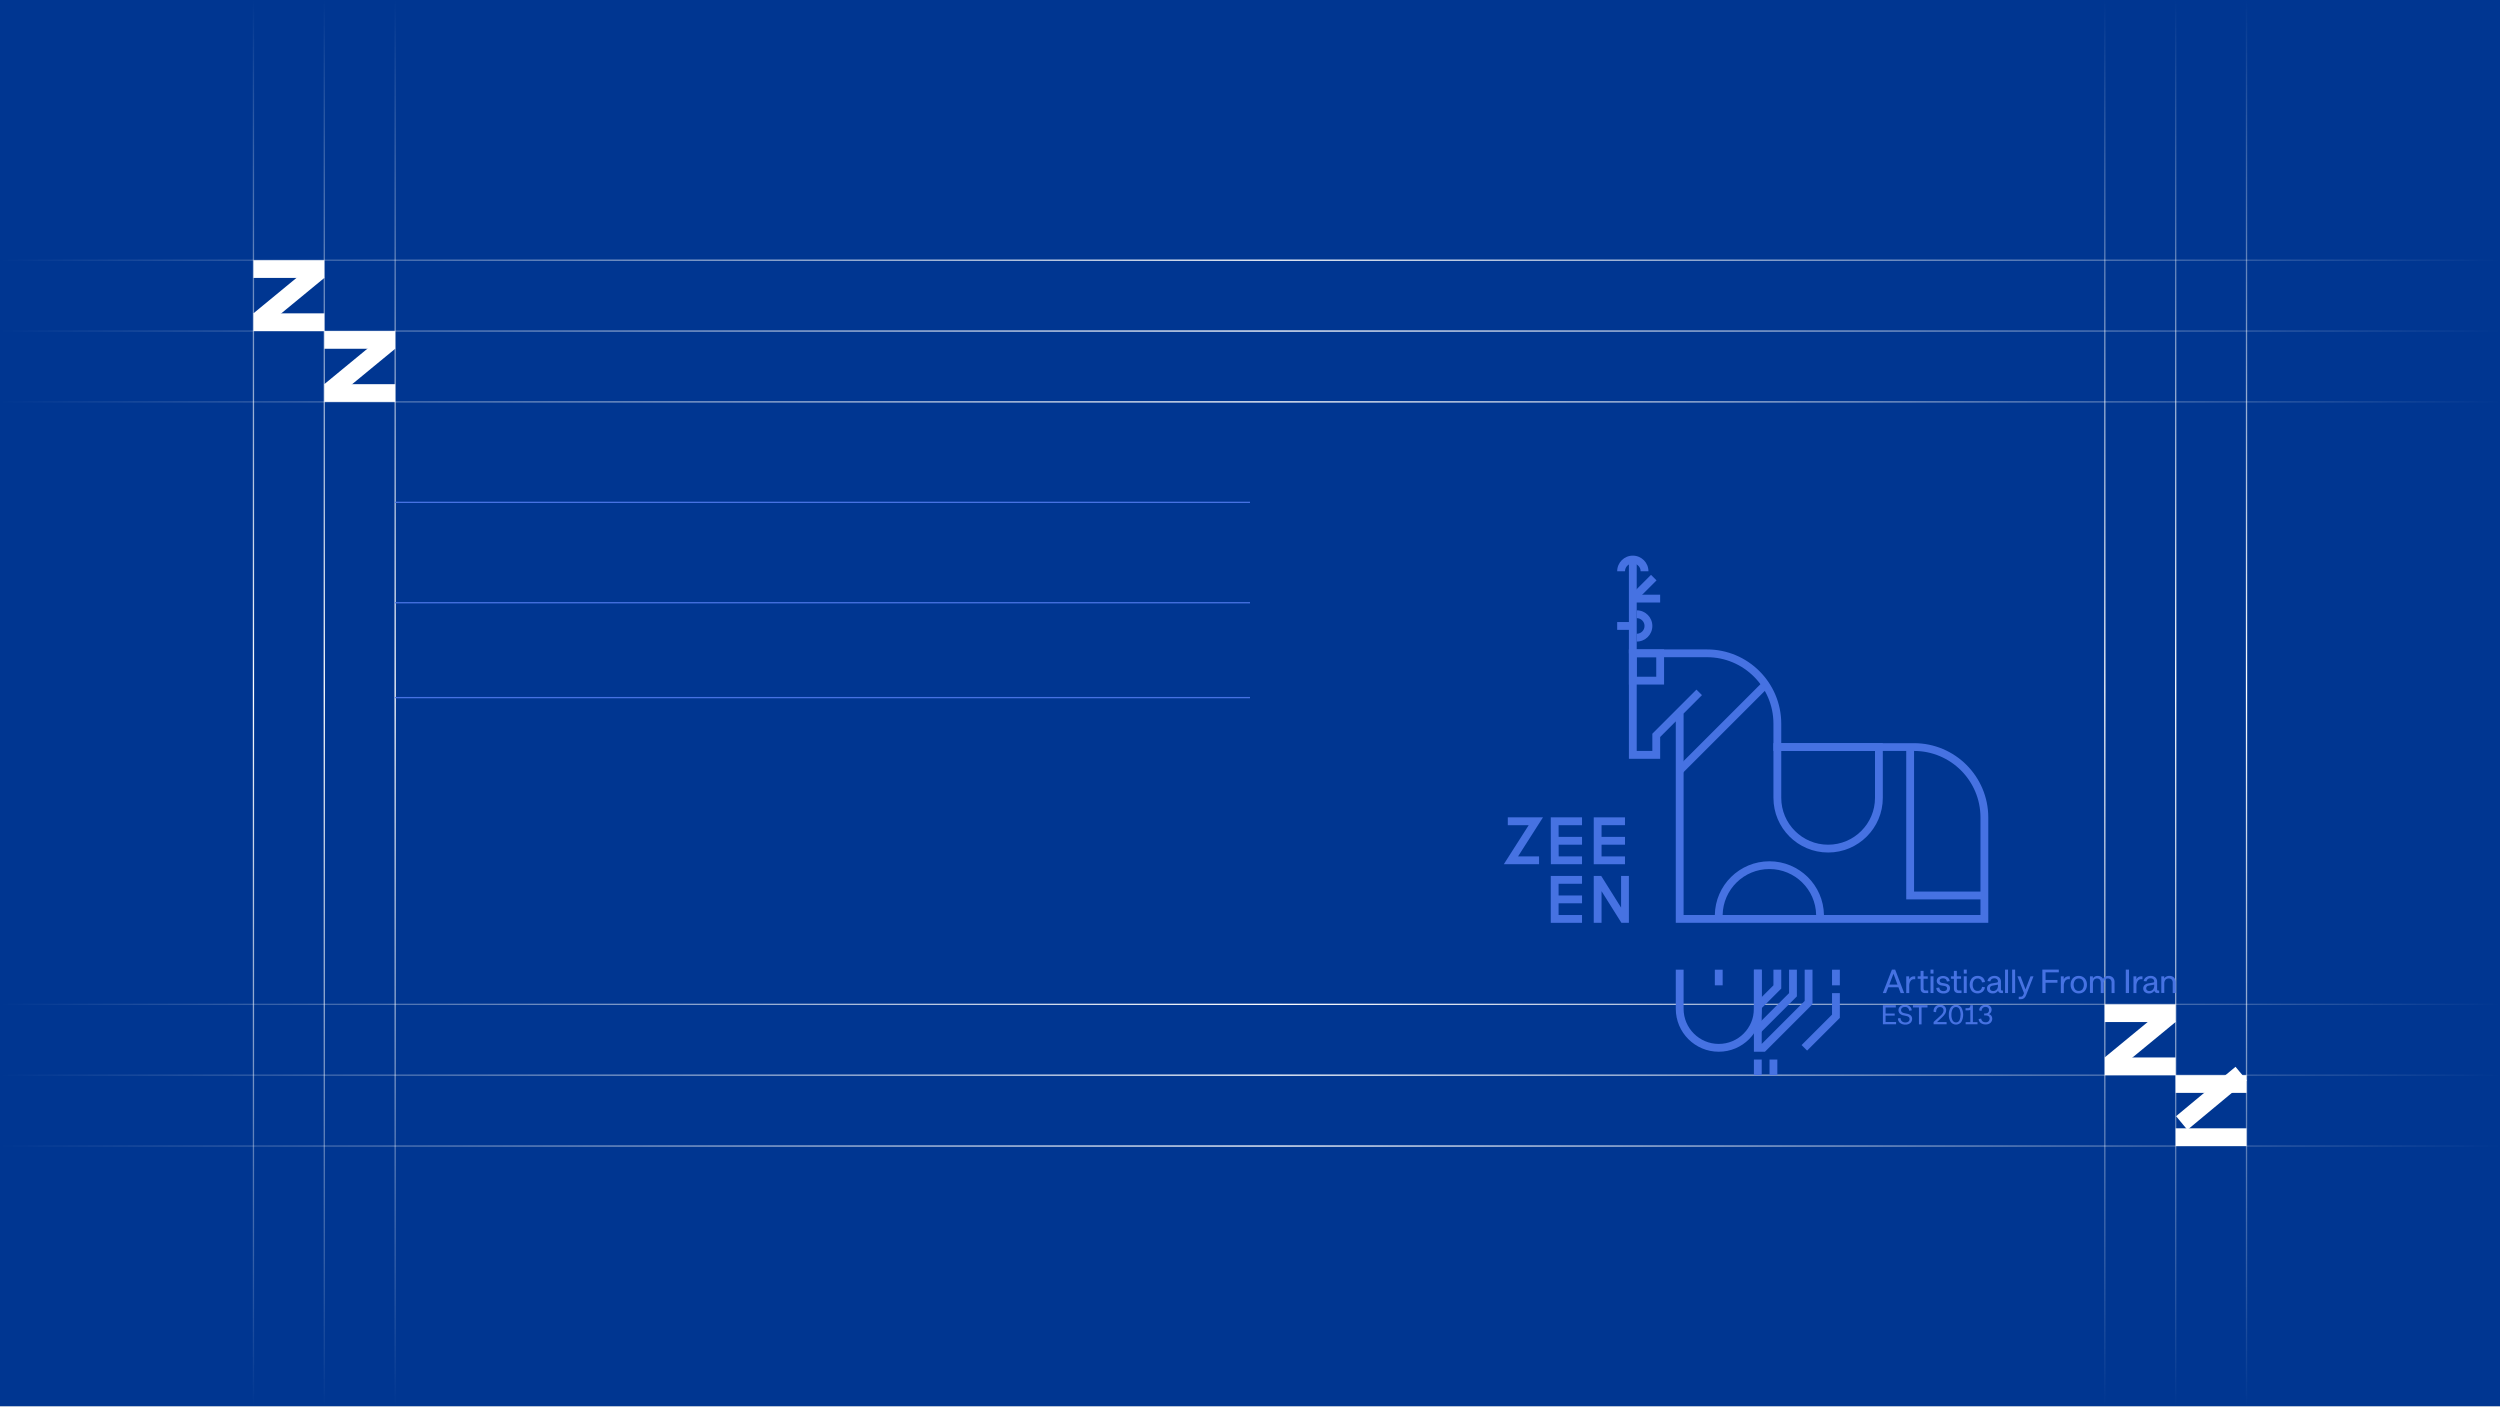
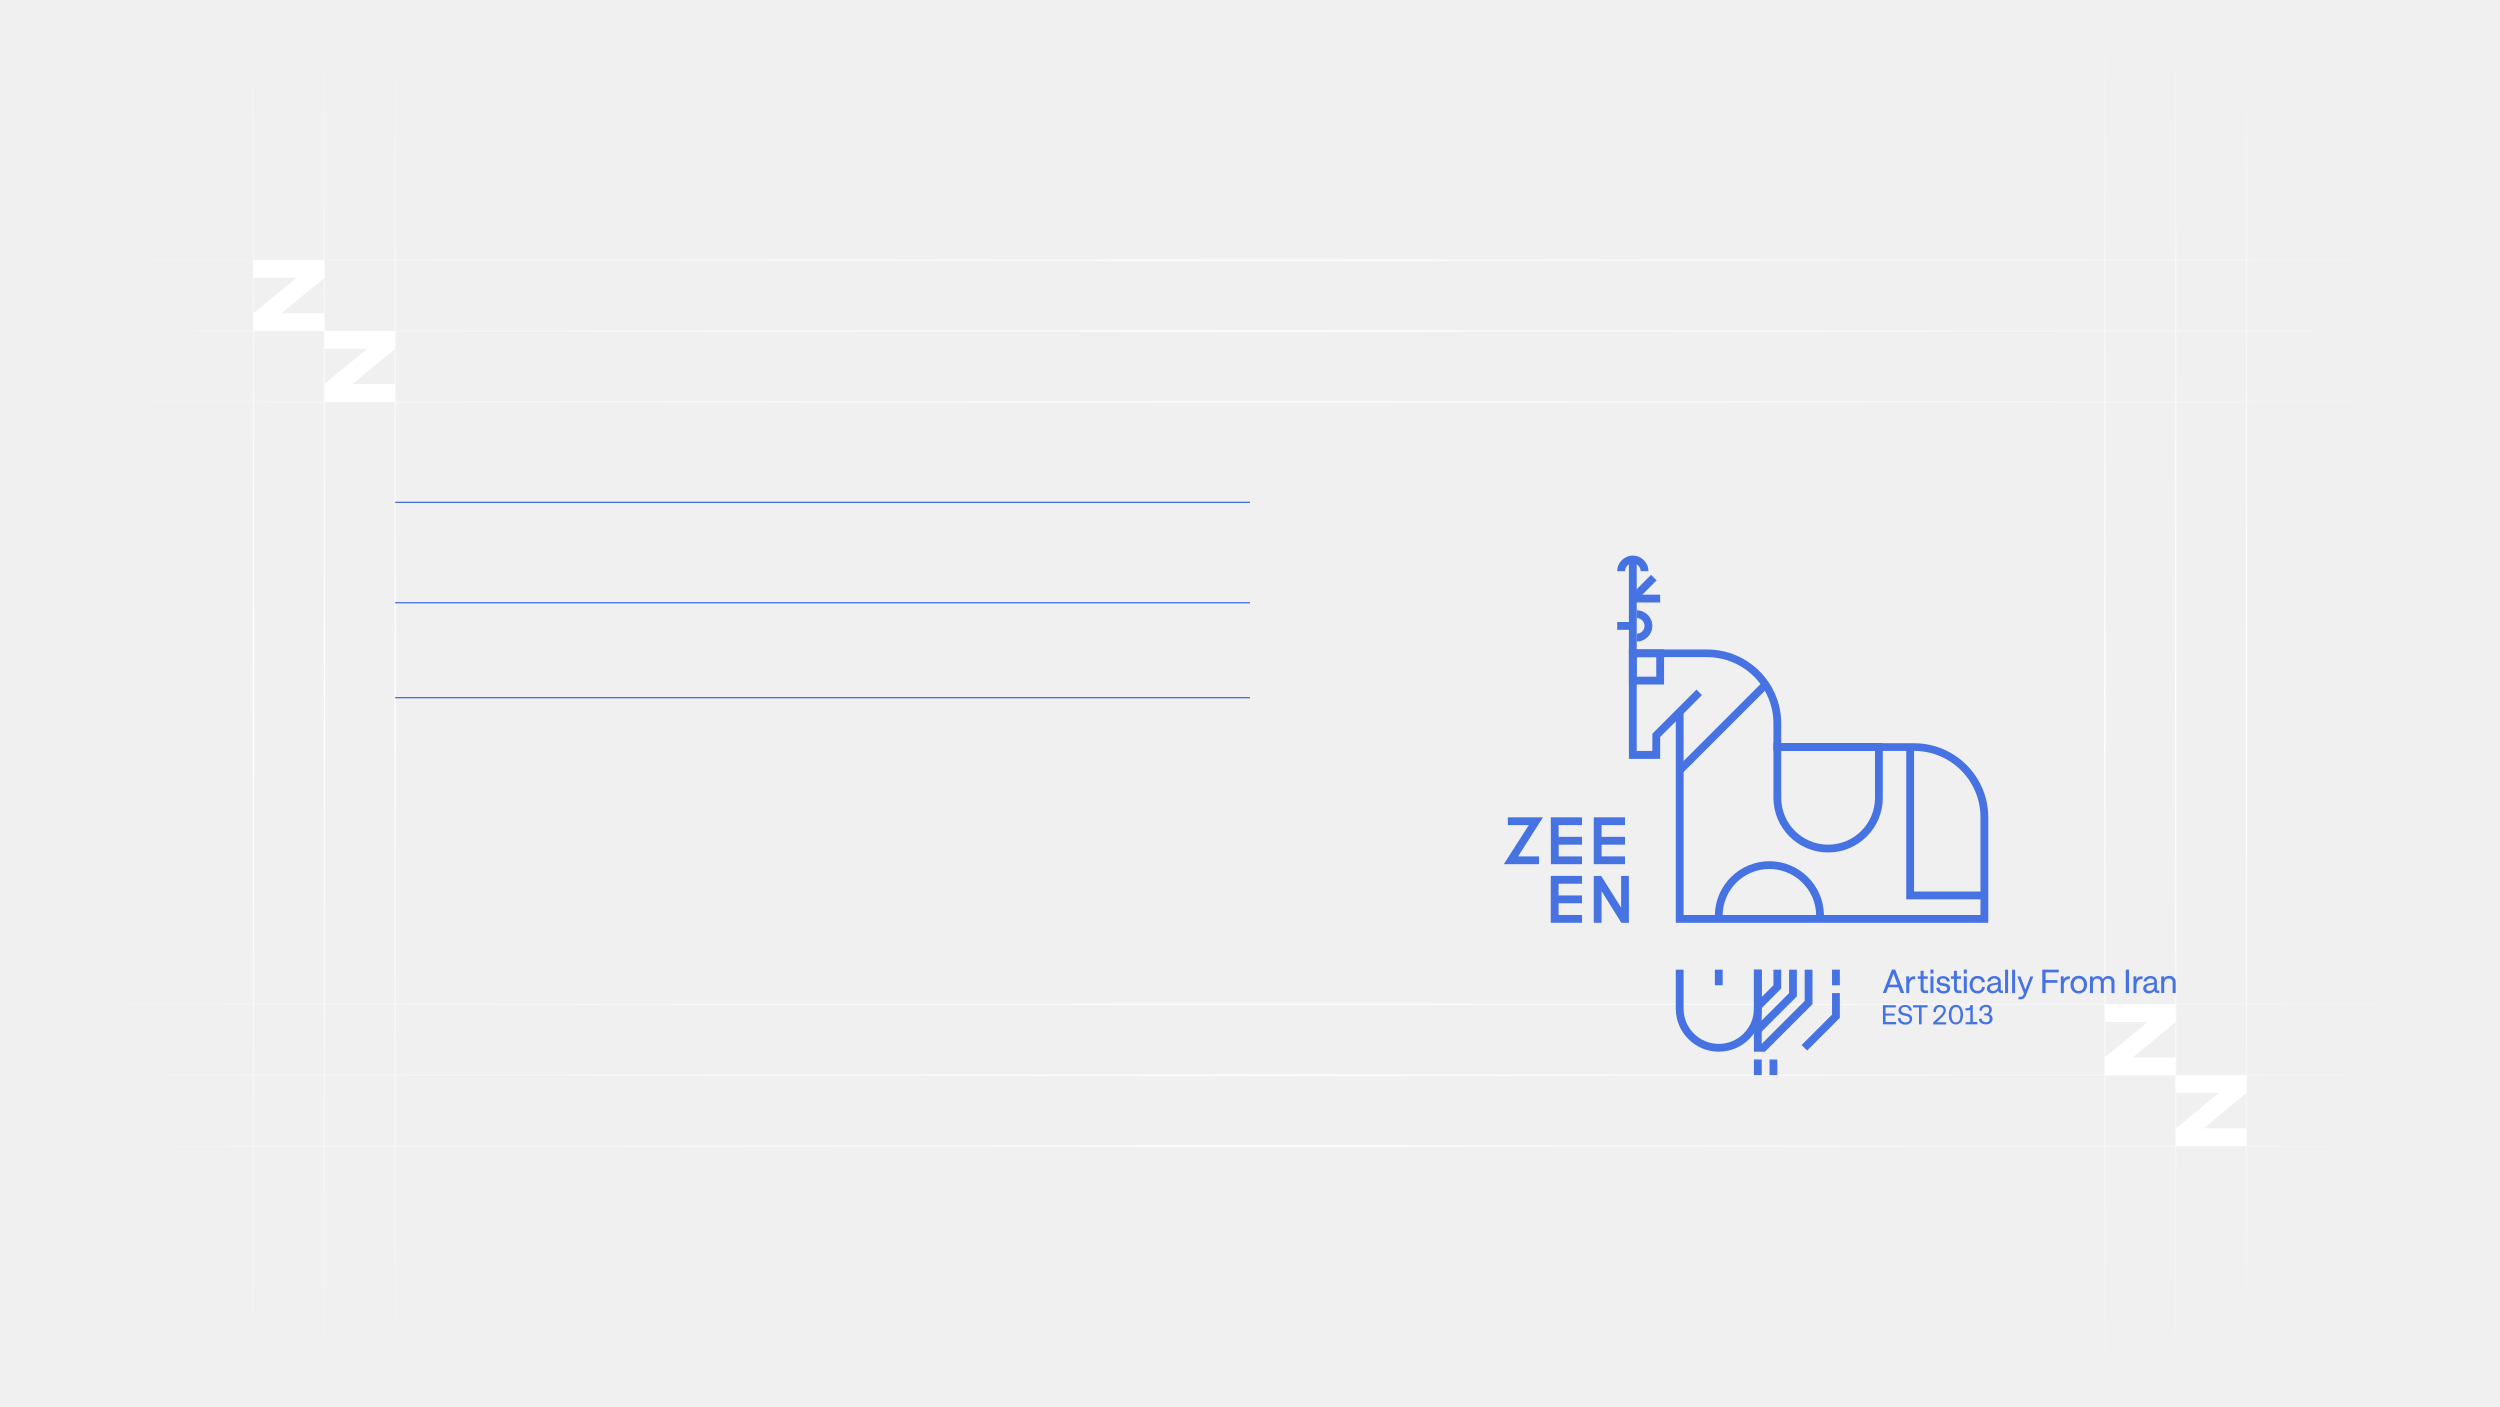
- <svg xmlns="http://www.w3.org/2000/svg" xmlns:xlink="http://www.w3.org/1999/xlink" viewBox="0 0 1920 1080">
-   <defs>
-     <style>.cls-1{fill:#003691;}.cls-10,.cls-11,.cls-12,.cls-13,.cls-14,.cls-2,.cls-3,.cls-4,.cls-5,.cls-6,.cls-7,.cls-8,.cls-9{fill:none;stroke-miterlimit:10;}.cls-2{stroke:url(#linear-gradient);}.cls-3{stroke:url(#linear-gradient-2);}.cls-4{stroke:url(#linear-gradient-3);}.cls-5{stroke:url(#linear-gradient-4);}.cls-6{stroke:url(#linear-gradient-5);}.cls-7{stroke:url(#linear-gradient-6);}.cls-8{stroke:url(#linear-gradient-7);}.cls-9{stroke:url(#linear-gradient-8);}.cls-10{stroke:url(#linear-gradient-9);}.cls-11{stroke:url(#linear-gradient-10);}.cls-12{stroke:url(#linear-gradient-11);}.cls-13{stroke:url(#linear-gradient-12);}.cls-14{stroke:#4672e2;}.cls-15{fill:#4672e2;}.cls-16{fill:#fff;}</style>
-     <linearGradient id="linear-gradient" y1="880.16" x2="1920" y2="880.16" gradientUnits="userSpaceOnUse">
-       <stop offset="0" stop-color="#fff" stop-opacity="0" />
-       <stop offset="0.51" stop-color="#fff" />
-       <stop offset="1" stop-color="#fff" stop-opacity="0" />
-     </linearGradient>
-     <linearGradient id="linear-gradient-2" y1="825.73" y2="825.73" xlink:href="#linear-gradient" />
-     <linearGradient id="linear-gradient-3" y1="771.33" y2="771.33" xlink:href="#linear-gradient" />
-     <linearGradient id="linear-gradient-4" x1="8780.26" y1="-14635.24" x2="9860.26" y2="-14635.24" gradientTransform="translate(16251.74 9860.26) rotate(-90)" xlink:href="#linear-gradient" />
-     <linearGradient id="linear-gradient-5" x1="8780.26" y1="-15948.26" x2="9860.26" y2="-15948.26" gradientTransform="translate(16251.74 9860.26) rotate(-90)" xlink:href="#linear-gradient" />
-     <linearGradient id="linear-gradient-6" x1="8780.26" y1="-14580.81" x2="9860.26" y2="-14580.81" gradientTransform="translate(16251.74 9860.26) rotate(-90)" xlink:href="#linear-gradient" />
-     <linearGradient id="linear-gradient-7" x1="8780.26" y1="-14526.4" x2="9860.26" y2="-14526.4" gradientTransform="translate(16251.74 9860.26) rotate(-90)" xlink:href="#linear-gradient" />
-     <linearGradient id="linear-gradient-8" x1="8780.26" y1="-16002.69" x2="9860.26" y2="-16002.69" gradientTransform="translate(16251.74 9860.26) rotate(-90)" xlink:href="#linear-gradient" />
-     <linearGradient id="linear-gradient-9" x1="8780.26" y1="-16057.09" x2="9860.26" y2="-16057.09" gradientTransform="translate(16251.74 9860.26) rotate(-90)" xlink:href="#linear-gradient" />
-     <linearGradient id="linear-gradient-10" y1="199.84" y2="199.84" xlink:href="#linear-gradient" />
-     <linearGradient id="linear-gradient-11" y1="254.25" y2="254.25" xlink:href="#linear-gradient" />
-     <linearGradient id="linear-gradient-12" y1="308.65" y2="308.65" xlink:href="#linear-gradient" />
-   </defs>
-   <g id="Background">
-     <rect class="cls-1" width="1920" height="1080" />
-   </g>
-   <g id="Graphic">
-     <line class="cls-2" y1="880.16" x2="1920" y2="880.16" />
-     <line class="cls-3" y1="825.73" x2="1920" y2="825.73" />
-     <line class="cls-4" y1="771.33" x2="1920" y2="771.33" />
-     <line class="cls-5" x1="1616.5" y1="1080" x2="1616.5" />
-     <line class="cls-6" x1="303.48" y1="1080" x2="303.48" />
-     <line class="cls-7" x1="1670.93" y1="1080" x2="1670.93" />
-     <line class="cls-8" x1="1725.33" y1="1080" x2="1725.33" />
-     <line class="cls-9" x1="249.05" y1="1080" x2="249.05" />
-     <line class="cls-10" x1="194.65" y1="1080" x2="194.65" />
-     <line class="cls-11" y1="199.84" x2="1920" y2="199.84" />
-     <line class="cls-12" y1="254.25" x2="1920" y2="254.25" />
-     <line class="cls-13" y1="308.65" x2="1920" y2="308.65" />
-     <line class="cls-14" x1="303.5" y1="385.8" x2="960" y2="385.8" />
-     <line class="cls-14" x1="303.5" y1="462.9" x2="960" y2="462.9" />
-     <line class="cls-14" x1="303.5" y1="535.76" x2="960" y2="535.76" />
-     <path class="cls-15" d="M1458,758.23h-7.83l-1.69,4.42H1446l7-18h2.49l6.89,18h-2.7Zm-7-2.06h6.27l-3.08-8.38Z" />
-     <path class="cls-15" d="M1466.32,762.65H1464V749.8h2.23v2.33a4,4,0,0,1,3.68-2.33h1V752h-1a3.06,3.06,0,0,0-2.63,1.41,6.6,6.6,0,0,0-1,3.81Z" />
-     <path class="cls-15" d="M1472.77,751.68V749.8H1475v-4.15h2.29v4.15h3.23v1.88h-3.23v7.19a2.21,2.21,0,0,0,.35,1.42,1.59,1.59,0,0,0,1.24.4h2v2h-2.31a3.62,3.62,0,0,1-2.63-.88,3.46,3.46,0,0,1-.9-2.58v-7.51Z" />
-     <path class="cls-15" d="M1484.92,747.71h-2.28v-3.06h2.28Zm0,14.94h-2.28V749.8h2.28Z" />
-     <path class="cls-15" d="M1492.65,763a6.27,6.27,0,0,1-4-1.15,4.12,4.12,0,0,1-1.6-3.1l2.28-.34a3.15,3.15,0,0,0,1,2.1,3.53,3.53,0,0,0,2.32.68,3.27,3.27,0,0,0,2-.55,2,2,0,0,0,.7-1.64c0-1-.76-1.63-2.26-1.84l-1.85-.29a5.12,5.12,0,0,1-2.82-1.22,3.17,3.17,0,0,1-1-2.41,3.26,3.26,0,0,1,1.32-2.68,6.46,6.46,0,0,1,7,0,4.45,4.45,0,0,1,1.63,2.94l-2.11.3a3.3,3.3,0,0,0-1-1.89,3.88,3.88,0,0,0-3.93-.07,1.63,1.63,0,0,0-.22,2.48,3,3,0,0,0,1.53.59l2.06.34c2.6.41,3.9,1.64,3.9,3.67a3.71,3.71,0,0,1-1.34,3A5.6,5.6,0,0,1,1492.65,763Z" />
-     <path class="cls-15" d="M1498.31,751.68V749.8h2.26v-4.15h2.28v4.15h3.24v1.88h-3.24v7.19a2.15,2.15,0,0,0,.36,1.42,1.59,1.59,0,0,0,1.24.4h2v2h-2.31a3.62,3.62,0,0,1-2.63-.88,3.46,3.46,0,0,1-.9-2.58v-7.51Z" />
-     <path class="cls-15" d="M1510.46,747.71h-2.28v-3.06h2.28Zm0,14.94h-2.28V749.8h2.28Z" />
-     <path class="cls-15" d="M1518.86,761a3.3,3.3,0,0,0,2.32-.81,3.54,3.54,0,0,0,1-2.28l2.24.26a5.18,5.18,0,0,1-1.78,3.49,6.34,6.34,0,0,1-8.28-.51,8.19,8.19,0,0,1,0-9.82,5.64,5.64,0,0,1,4.42-1.86,5.91,5.91,0,0,1,3.89,1.24,5.28,5.28,0,0,1,1.79,3.5l-2.33.26a3.14,3.14,0,0,0-3.38-3,3.2,3.2,0,0,0-2.71,1.27,5.73,5.73,0,0,0-1,3.56,5.55,5.55,0,0,0,1,3.49A3.25,3.25,0,0,0,1518.86,761Z" />
-     <path class="cls-15" d="M1537.65,760.74h.62v1.91H1537a2.86,2.86,0,0,1-1.69-.48,1.81,1.81,0,0,1-.77-1.34,4.5,4.5,0,0,1-4.06,2.14,4.82,4.82,0,0,1-3.24-1.05,3.39,3.39,0,0,1-1.23-2.71,3.59,3.59,0,0,1,1-2.63,5.1,5.1,0,0,1,2.88-1.33l3.75-.64a.87.87,0,0,0,.8-.93,2.15,2.15,0,0,0-.75-1.7,3,3,0,0,0-2.06-.66,3.33,3.33,0,0,0-2.07.58,3,3,0,0,0-1,1.8l-2.18-.25a4.36,4.36,0,0,1,1.76-2.87,5.83,5.83,0,0,1,3.63-1.1,5.12,5.12,0,0,1,3.63,1.23,4.25,4.25,0,0,1,1.33,3.28v5.79a1.05,1.05,0,0,0,.21.75A1,1,0,0,0,1537.65,760.74Zm-9.36-1.69a1.88,1.88,0,0,0,.65,1.53,2.73,2.73,0,0,0,1.82.55,3.44,3.44,0,0,0,2.68-1.17,4.36,4.36,0,0,0,1-3v-.74l-4.12.72a2.61,2.61,0,0,0-1.55.71A1.94,1.94,0,0,0,1528.29,759.05Z" />
-     <path class="cls-15" d="M1542.17,762.65h-2.29v-18h2.29Z" />
-     <path class="cls-15" d="M1547.62,762.65h-2.29v-18h2.29Z" />
-     <path class="cls-15" d="M1554,763.86l.43-1.13-5.06-12.93h2.41l3.81,10.1,3.84-10.1h2.31l-5.61,14.3a5.54,5.54,0,0,1-1.75,2.59,4.34,4.34,0,0,1-2.65.72h-1.33v-1.93h1.33a2.39,2.39,0,0,0,1.42-.37A2.47,2.47,0,0,0,1554,763.86Z" />
-     <path class="cls-15" d="M1571,762.65h-2.47v-18h12.63v2.11H1571v5.86h9.13v2.11H1571Z" />
-     <path class="cls-15" d="M1585,762.65h-2.28V749.8h2.23v2.33a4,4,0,0,1,3.68-2.33h1V752h-1a3,3,0,0,0-2.62,1.41,6.6,6.6,0,0,0-1,3.81Z" />
-     <path class="cls-15" d="M1590.22,756.22a6.94,6.94,0,0,1,1.7-4.88,5.89,5.89,0,0,1,4.55-1.86,6,6,0,0,1,4.57,1.86,6.83,6.83,0,0,1,1.72,4.88,6.94,6.94,0,0,1-1.72,4.89,6,6,0,0,1-4.57,1.86,5.89,5.89,0,0,1-4.55-1.86A7,7,0,0,1,1590.22,756.22Zm9.16,3.53a6.44,6.44,0,0,0,0-7,3.58,3.58,0,0,0-2.91-1.28,3.5,3.5,0,0,0-2.87,1.28,6.52,6.52,0,0,0,0,7,3.49,3.49,0,0,0,2.88,1.28A3.58,3.58,0,0,0,1599.38,759.75Z" />
-     <path class="cls-15" d="M1615.67,755.56v7.09h-2.29v-7.92a3.58,3.58,0,0,0-.73-2.41,2.58,2.58,0,0,0-2.07-.85,2.86,2.86,0,0,0-2.39,1,4.81,4.81,0,0,0-.82,3v7.09h-2.29V749.8h2.24v1.57a4.31,4.31,0,0,1,3.78-1.89,4.81,4.81,0,0,1,2.45.6,3.85,3.85,0,0,1,1.58,1.73,4.35,4.35,0,0,1,4.14-2.33,4.6,4.6,0,0,1,3.46,1.3,4.92,4.92,0,0,1,1.25,3.54v8.33h-2.29v-7.92a3.53,3.53,0,0,0-.74-2.41,2.58,2.58,0,0,0-2.07-.85,2.85,2.85,0,0,0-2.39,1A4.81,4.81,0,0,0,1615.67,755.56Z" />
-     <path class="cls-15" d="M1635.07,762.65h-2.47v-18h2.47Z" />
-     <path class="cls-15" d="M1640.78,762.65h-2.28V749.8h2.23v2.33a4,4,0,0,1,3.68-2.33h1V752h-1a3,3,0,0,0-2.62,1.41,6.6,6.6,0,0,0-1,3.81Z" />
-     <path class="cls-15" d="M1657.65,760.74h.61v1.91H1657a2.84,2.84,0,0,1-1.69-.48,1.81,1.81,0,0,1-.77-1.34,4.51,4.51,0,0,1-4.07,2.14,4.85,4.85,0,0,1-3.24-1.05,3.39,3.39,0,0,1-1.23-2.71,3.6,3.6,0,0,1,1-2.63,5.1,5.1,0,0,1,2.87-1.33l3.76-.64a.87.87,0,0,0,.8-.93,2.15,2.15,0,0,0-.75-1.7,3,3,0,0,0-2.06-.66,3.33,3.33,0,0,0-2.07.58,3.1,3.1,0,0,0-1.06,1.8l-2.17-.25a4.38,4.38,0,0,1,1.75-2.87,5.88,5.88,0,0,1,3.64-1.1,5.12,5.12,0,0,1,3.63,1.23,4.29,4.29,0,0,1,1.33,3.28v5.79a1.05,1.05,0,0,0,.21.75A1,1,0,0,0,1657.65,760.74Zm-9.37-1.69a1.89,1.89,0,0,0,.66,1.53,2.71,2.71,0,0,0,1.82.55,3.44,3.44,0,0,0,2.68-1.17,4.36,4.36,0,0,0,1-3v-.74l-4.12.72a2.59,2.59,0,0,0-1.55.71A2,2,0,0,0,1648.28,759.05Z" />
-     <path class="cls-15" d="M1670.93,754.32v8.33h-2.29v-7.92a3.45,3.45,0,0,0-.78-2.42,2.92,2.92,0,0,0-2.25-.84,3.16,3.16,0,0,0-2.57,1,4.64,4.64,0,0,0-.87,3v7.09h-2.29V749.8h2.24v1.62a4.51,4.51,0,0,1,4-1.94,4.77,4.77,0,0,1,3.53,1.3A4.85,4.85,0,0,1,1670.93,754.32Z" />
-     <path class="cls-15" d="M1456.17,786.65h-10.1V772H1456v1.72h-7.87v4.67h7V780h-7v4.91h8.08Z" />
-     <path class="cls-15" d="M1463.42,786.91a6.45,6.45,0,0,1-4.21-1.28,4.43,4.43,0,0,1-1.6-3.51l2-.26a3.39,3.39,0,0,0,1.06,2.52,4.05,4.05,0,0,0,2.77.87,3.45,3.45,0,0,0,2.29-.71,2.43,2.43,0,0,0,.83-1.92,1.94,1.94,0,0,0-.58-1.51,4.46,4.46,0,0,0-2-.85l-2-.42a5.67,5.67,0,0,1-3-1.44,3.9,3.9,0,0,1,.4-5.52,5.3,5.3,0,0,1,3.57-1.18,5.68,5.68,0,0,1,3.7,1.13,4.41,4.41,0,0,1,1.57,3.14l-2,.24a2.93,2.93,0,0,0-3.28-2.85,3.39,3.39,0,0,0-2.18.63,2.35,2.35,0,0,0-.21,3.26,3.63,3.63,0,0,0,1.83.83l2.29.49a5.62,5.62,0,0,1,2.91,1.38,3.51,3.51,0,0,1,.93,2.57,4.06,4.06,0,0,1-1.4,3.15A5.46,5.46,0,0,1,1463.42,786.91Z" />
-     <path class="cls-15" d="M1469.15,772h11.17v1.72h-4.57v13h-2v-13h-4.6Z" />
-     <path class="cls-15" d="M1492.64,775.86a2.31,2.31,0,0,0-.7-1.77,2.62,2.62,0,0,0-1.86-.67,2.83,2.83,0,0,0-2.38,1,4.5,4.5,0,0,0-.75,2.95l-1.93-.25a4.76,4.76,0,0,1,5.06-5.44,4.64,4.64,0,0,1,3.34,1.15,4,4,0,0,1,1.24,3,5.28,5.28,0,0,1-.75,2.64,12.37,12.37,0,0,1-2.42,2.86l-3.92,3.61H1495v1.68H1485v-1.72l5.29-4.85a9.19,9.19,0,0,0,1.85-2.16A4.17,4.17,0,0,0,1492.64,775.86Z" />
-     <path class="cls-15" d="M1496.71,779.3a9.48,9.48,0,0,1,1.45-5.57,5.07,5.07,0,0,1,8.11,0,11.35,11.35,0,0,1,0,11.14,5.08,5.08,0,0,1-8.12,0A9.49,9.49,0,0,1,1496.71,779.3Zm8.11,4.38a11,11,0,0,0,0-8.76,2.89,2.89,0,0,0-2.61-1.54,2.86,2.86,0,0,0-2.58,1.58,8.56,8.56,0,0,0-.93,4.34,8.68,8.68,0,0,0,.91,4.39,2.87,2.87,0,0,0,2.6,1.54A2.9,2.9,0,0,0,1504.82,783.68Z" />
-     <path class="cls-15" d="M1518.73,786.65h-9.11V785h3.59v-9.44a3.21,3.21,0,0,1-1.68.39h-2v-1.65h1.84a1.74,1.74,0,0,0,1.41-.56,2.81,2.81,0,0,0,.46-1.76h1.94v13h3.52Z" />
-     <path class="cls-15" d="M1528.05,782.35a2.3,2.3,0,0,0-.76-1.85,3.15,3.15,0,0,0-2.14-.66h-1.32v-1.52h1.26a2.41,2.41,0,0,0,1.84-.7,2.78,2.78,0,0,0,.65-2,2.12,2.12,0,0,0-.71-1.69,2.88,2.88,0,0,0-1.94-.62,3,3,0,0,0-2.21.81,3.24,3.24,0,0,0-.89,2.26L1520,776a4,4,0,0,1,1.43-3.13,5.28,5.28,0,0,1,3.55-1.2,5,5,0,0,1,3.34,1,3.5,3.5,0,0,1,1.24,2.82,3.9,3.9,0,0,1-.54,2,3.42,3.42,0,0,1-1.52,1.34,3.78,3.78,0,0,1,1.89,1.3,3.48,3.48,0,0,1,.65,2.11,4.25,4.25,0,0,1-1.36,3.3,5.25,5.25,0,0,1-3.67,1.24,6.26,6.26,0,0,1-3.79-1.1,4,4,0,0,1-1.64-3l2-.44a3,3,0,0,0,1,2.13,3.5,3.5,0,0,0,2.36.75,3.24,3.24,0,0,0,2.29-.77A2.74,2.74,0,0,0,1528.05,782.35Z" />
-     <rect class="cls-15" x="1250.99" y="429.73" width="6" height="72" />
-     <rect class="cls-15" x="1253.99" y="456.73" width="21" height="6" />
-     <rect class="cls-15" x="1250.66" y="448.67" width="22.78" height="6" transform="translate(50.26 1024.69) rotate(-45)" />
-     <rect class="cls-15" x="1241.99" y="477.73" width="10.31" height="6" />
-     <path class="cls-15" d="M1257,492.73v-6a6,6,0,0,0,0-12v-6a12,12,0,0,1,0,24Z" />
-     <path class="cls-15" d="M1266,438.73h-6a6,6,0,0,0-12,0h-6a12,12,0,0,1,24,0Z" />
-     <path class="cls-15" d="M1400.8,702.73h-6a35.91,35.91,0,0,0-71.81,0h-6a41.91,41.91,0,0,1,83.81,0Z" />
-     <rect class="cls-15" x="1276.32" y="555.73" width="93.34" height="6" transform="translate(-7.59 1099.14) rotate(-45)" />
-     <path class="cls-15" d="M1527,708.73H1287V554l-12,12v16.76h-24v-84h60a57.06,57.06,0,0,1,57,57v15h102a57.06,57.06,0,0,1,57,57Zm-234-6h228v-75a51.05,51.05,0,0,0-51-51H1362v-21a51.06,51.06,0,0,0-51-51h-54v72h12V563.49l33.88-33.88,4.24,4.24L1293,548Z" />
-     <polygon class="cls-15" points="1523.99 690.73 1463.99 690.73 1463.99 573.73 1469.99 573.73 1469.99 684.73 1523.99 684.73 1523.99 690.73" />
-     <path class="cls-15" d="M1404,654.73a42,42,0,0,1-42-42v-42h84v42A42,42,0,0,1,1404,654.73Zm-36-78v36a36,36,0,0,0,72,0v-36Z" />
-     <path class="cls-15" d="M1278,525.73h-27v-27h27Zm-21-6h15v-15h-15Z" />
-     <polygon class="cls-15" points="1181.99 663.73 1154.92 663.73 1174.05 633.73 1157.99 633.73 1157.99 627.73 1185 627.73 1165.86 657.73 1181.99 657.73 1181.99 663.73" />
-     <polygon class="cls-15" points="1214.99 663.73 1191.07 663.73 1190.99 627.73 1214.99 627.73 1214.99 633.73 1197 633.73 1197.06 657.73 1214.99 657.73 1214.99 663.73" />
-     <rect class="cls-15" x="1194" y="642.73" width="21" height="6" />
-     <polygon class="cls-15" points="1247.99 663.73 1223.99 663.73 1223.99 627.73 1247.99 627.73 1247.99 633.73 1229.99 633.73 1229.99 657.73 1247.99 657.73 1247.99 663.73" />
-     <rect class="cls-15" x="1227" y="642.73" width="21" height="6" />
-     <polygon class="cls-15" points="1214.99 708.73 1190.99 708.73 1190.99 672.73 1214.99 672.73 1214.99 678.73 1196.99 678.73 1196.99 702.73 1214.99 702.73 1214.99 708.73" />
-     <rect class="cls-15" x="1194" y="687.73" width="21" height="6" />
-     <polygon class="cls-15" points="1250.99 708.73 1245.25 708.73 1229.99 684.42 1229.99 708.73 1223.99 708.73 1223.99 672.73 1229.74 672.73 1244.99 697.04 1244.99 672.73 1250.99 672.73 1250.99 708.73" />
-     <path class="cls-15" d="M1320,807.73a33,33,0,0,1-33-33v-30h6v30a27,27,0,0,0,54,0v-30h6v30A33,33,0,0,1,1320,807.73Z" />
-     <polygon class="cls-15" points="1387.86 806.85 1383.62 802.61 1407 779.23 1407 762.73 1413 762.73 1413 781.72 1387.86 806.85" />
-     <rect class="cls-15" x="1317" y="744.73" width="6" height="12" />
-     <rect class="cls-15" x="1407" y="744.73" width="6" height="12" />
-     <rect class="cls-15" x="1347" y="813.73" width="6" height="12" />
-     <rect class="cls-15" x="1359" y="813.73" width="6" height="12" />
-     <polygon class="cls-15" points="1352.12 775.1 1347.88 770.85 1362 756.73 1362 744.73 1368 744.73 1368 759.22 1352.12 775.1" />
-     <polygon class="cls-15" points="1352.12 793.1 1347.88 788.85 1374 762.73 1374 744.73 1380 744.73 1380 765.22 1352.12 793.1" />
-     <polygon class="cls-15" points="1355.48 807.73 1347 807.73 1347 744.73 1353 744.73 1353 801.73 1386 768.73 1386 744.73 1392 744.73 1392 771.22 1355.48 807.73" />
-     <rect class="cls-16" x="249.07" y="254.25" width="54.41" height="13.6" />
-     <rect class="cls-16" x="249.07" y="295.05" width="54.41" height="13.6" />
-     <rect class="cls-16" x="246.64" y="274.66" width="59.29" height="13.6" transform="translate(-115.9 239.72) rotate(-39.46)" />
-     <rect class="cls-16" x="194.65" y="199.84" width="54.41" height="13.6" />
-     <rect class="cls-16" x="194.65" y="240.65" width="54.41" height="13.6" />
-     <rect class="cls-16" x="192.21" y="220.26" width="59.29" height="13.6" transform="translate(-93.73 192.73) rotate(-39.46)" />
-     <rect class="cls-16" x="1670.93" y="825.73" width="54.41" height="13.6" />
-     <rect class="cls-16" x="1670.93" y="866.54" width="54.41" height="13.6" />
-     <rect class="cls-16" x="1668.49" y="846.15" width="59.29" height="13.6" transform="matrix(0.77, -0.64, 0.64, 0.77, -155.05, 1273.54)" />
-     <rect class="cls-16" x="1616.5" y="771.33" width="54.41" height="13.6" />
-     <rect class="cls-16" x="1616.5" y="812.13" width="54.41" height="13.6" />
-     <rect class="cls-16" x="1614.07" y="791.74" width="59.29" height="13.6" transform="translate(-132.87 1226.56) rotate(-39.46)" />
-   </g>
+ <svg xmlns="http://www.w3.org/2000/svg" version="1.1" id="Graphic" x="0px" y="0px" viewBox="0 0 1920 1080" style="enable-background:new 0 0 1920 1080;" xml:space="preserve">
+   <style type="text/css">
+ 	.st0{fill:none;stroke:url(#SVGID_1_);stroke-miterlimit:10;}
+ 	.st1{fill:none;stroke:url(#SVGID_2_);stroke-miterlimit:10;}
+ 	.st2{fill:none;stroke:url(#SVGID_3_);stroke-miterlimit:10;}
+ 	.st3{fill:none;stroke:url(#SVGID_4_);stroke-miterlimit:10;}
+ 	.st4{fill:none;stroke:url(#SVGID_5_);stroke-miterlimit:10;}
+ 	.st5{fill:none;stroke:url(#SVGID_6_);stroke-miterlimit:10;}
+ 	.st6{fill:none;stroke:url(#SVGID_7_);stroke-miterlimit:10;}
+ 	.st7{fill:none;stroke:url(#SVGID_8_);stroke-miterlimit:10;}
+ 	.st8{fill:none;stroke:url(#SVGID_9_);stroke-miterlimit:10;}
+ 	.st9{fill:none;stroke:url(#SVGID_10_);stroke-miterlimit:10;}
+ 	.st10{fill:none;stroke:url(#SVGID_11_);stroke-miterlimit:10;}
+ 	.st11{fill:none;stroke:url(#SVGID_12_);stroke-miterlimit:10;}
+ 	.st12{fill:none;stroke:#4672E2;stroke-miterlimit:10;}
+ 	.st13{fill:#4672E2;}
+ 	.st14{fill:#FFFFFF;}
+ </style>
+   <linearGradient id="SVGID_1_" gradientUnits="userSpaceOnUse" x1="0" y1="199.84" x2="1920" y2="199.84" gradientTransform="matrix(1 0 0 -1 0 1080)">
+     <stop offset="0" style="stop-color:#FFFFFF;stop-opacity:0" />
+     <stop offset="0.51" style="stop-color:#FFFFFF" />
+     <stop offset="1" style="stop-color:#FFFFFF;stop-opacity:0" />
+   </linearGradient>
+   <line class="st0" x1="0" y1="880.2" x2="1920" y2="880.2" />
+   <linearGradient id="SVGID_2_" gradientUnits="userSpaceOnUse" x1="0" y1="254.27" x2="1920" y2="254.27" gradientTransform="matrix(1 0 0 -1 0 1080)">
+     <stop offset="0" style="stop-color:#FFFFFF;stop-opacity:0" />
+     <stop offset="0.51" style="stop-color:#FFFFFF" />
+     <stop offset="1" style="stop-color:#FFFFFF;stop-opacity:0" />
+   </linearGradient>
+   <line class="st1" x1="0" y1="825.7" x2="1920" y2="825.7" />
+   <linearGradient id="SVGID_3_" gradientUnits="userSpaceOnUse" x1="0" y1="308.67" x2="1920" y2="308.67" gradientTransform="matrix(1 0 0 -1 0 1080)">
+     <stop offset="0" style="stop-color:#FFFFFF;stop-opacity:0" />
+     <stop offset="0.51" style="stop-color:#FFFFFF" />
+     <stop offset="1" style="stop-color:#FFFFFF;stop-opacity:0" />
+   </linearGradient>
+   <line class="st2" x1="0" y1="771.3" x2="1920" y2="771.3" />
+   <linearGradient id="SVGID_4_" gradientUnits="userSpaceOnUse" x1="8780.26" y1="15715.24" x2="9860.26" y2="15715.24" gradientTransform="matrix(6.123234e-17 -1 -1 -6.123234e-17 17331.74 9860.26)">
+     <stop offset="0" style="stop-color:#FFFFFF;stop-opacity:0" />
+     <stop offset="0.51" style="stop-color:#FFFFFF" />
+     <stop offset="1" style="stop-color:#FFFFFF;stop-opacity:0" />
+   </linearGradient>
+   <line class="st3" x1="1616.5" y1="1080" x2="1616.5" y2="0" />
+   <linearGradient id="SVGID_5_" gradientUnits="userSpaceOnUse" x1="8780.26" y1="17028.26" x2="9860.26" y2="17028.26" gradientTransform="matrix(6.123234e-17 -1 -1 -6.123234e-17 17331.74 9860.26)">
+     <stop offset="0" style="stop-color:#FFFFFF;stop-opacity:0" />
+     <stop offset="0.51" style="stop-color:#FFFFFF" />
+     <stop offset="1" style="stop-color:#FFFFFF;stop-opacity:0" />
+   </linearGradient>
+   <line class="st4" x1="303.5" y1="1080" x2="303.5" y2="0" />
+   <linearGradient id="SVGID_6_" gradientUnits="userSpaceOnUse" x1="8780.26" y1="15660.81" x2="9860.26" y2="15660.81" gradientTransform="matrix(6.123234e-17 -1 -1 -6.123234e-17 17331.74 9860.26)">
+     <stop offset="0" style="stop-color:#FFFFFF;stop-opacity:0" />
+     <stop offset="0.51" style="stop-color:#FFFFFF" />
+     <stop offset="1" style="stop-color:#FFFFFF;stop-opacity:0" />
+   </linearGradient>
+   <line class="st5" x1="1670.9" y1="1080" x2="1670.9" y2="0" />
+   <linearGradient id="SVGID_7_" gradientUnits="userSpaceOnUse" x1="8780.26" y1="15606.41" x2="9860.26" y2="15606.41" gradientTransform="matrix(6.123234e-17 -1 -1 -6.123234e-17 17331.74 9860.26)">
+     <stop offset="0" style="stop-color:#FFFFFF;stop-opacity:0" />
+     <stop offset="0.51" style="stop-color:#FFFFFF" />
+     <stop offset="1" style="stop-color:#FFFFFF;stop-opacity:0" />
+   </linearGradient>
+   <line class="st6" x1="1725.3" y1="1080" x2="1725.3" y2="0" />
+   <linearGradient id="SVGID_8_" gradientUnits="userSpaceOnUse" x1="8780.26" y1="17082.69" x2="9860.26" y2="17082.69" gradientTransform="matrix(6.123234e-17 -1 -1 -6.123234e-17 17331.74 9860.26)">
+     <stop offset="0" style="stop-color:#FFFFFF;stop-opacity:0" />
+     <stop offset="0.51" style="stop-color:#FFFFFF" />
+     <stop offset="1" style="stop-color:#FFFFFF;stop-opacity:0" />
+   </linearGradient>
+   <line class="st7" x1="249.1" y1="1080" x2="249.1" y2="0" />
+   <linearGradient id="SVGID_9_" gradientUnits="userSpaceOnUse" x1="8780.26" y1="17137.09" x2="9860.26" y2="17137.09" gradientTransform="matrix(6.123234e-17 -1 -1 -6.123234e-17 17331.74 9860.26)">
+     <stop offset="0" style="stop-color:#FFFFFF;stop-opacity:0" />
+     <stop offset="0.51" style="stop-color:#FFFFFF" />
+     <stop offset="1" style="stop-color:#FFFFFF;stop-opacity:0" />
+   </linearGradient>
+   <line class="st8" x1="194.6" y1="1080" x2="194.6" y2="0" />
+   <linearGradient id="SVGID_10_" gradientUnits="userSpaceOnUse" x1="0" y1="880.16" x2="1920" y2="880.16" gradientTransform="matrix(1 0 0 -1 0 1080)">
+     <stop offset="0" style="stop-color:#FFFFFF;stop-opacity:0" />
+     <stop offset="0.51" style="stop-color:#FFFFFF" />
+     <stop offset="1" style="stop-color:#FFFFFF;stop-opacity:0" />
+   </linearGradient>
+   <line class="st9" x1="0" y1="199.8" x2="1920" y2="199.8" />
+   <linearGradient id="SVGID_11_" gradientUnits="userSpaceOnUse" x1="0" y1="825.75" x2="1920" y2="825.75" gradientTransform="matrix(1 0 0 -1 0 1080)">
+     <stop offset="0" style="stop-color:#FFFFFF;stop-opacity:0" />
+     <stop offset="0.51" style="stop-color:#FFFFFF" />
+     <stop offset="1" style="stop-color:#FFFFFF;stop-opacity:0" />
+   </linearGradient>
+   <line class="st10" x1="0" y1="254.2" x2="1920" y2="254.2" />
+   <linearGradient id="SVGID_12_" gradientUnits="userSpaceOnUse" x1="0" y1="771.35" x2="1920" y2="771.35" gradientTransform="matrix(1 0 0 -1 0 1080)">
+     <stop offset="0" style="stop-color:#FFFFFF;stop-opacity:0" />
+     <stop offset="0.51" style="stop-color:#FFFFFF" />
+     <stop offset="1" style="stop-color:#FFFFFF;stop-opacity:0" />
+   </linearGradient>
+   <line class="st11" x1="0" y1="308.6" x2="1920" y2="308.6" />
+   <line class="st12" x1="303.5" y1="385.8" x2="960" y2="385.8" />
+   <line class="st12" x1="303.5" y1="462.9" x2="960" y2="462.9" />
+   <line class="st12" x1="303.5" y1="535.8" x2="960" y2="535.8" />
+   <path class="st13" d="M1458,758.2h-7.8l-1.7,4.4h-2.5l7-18h2.5l6.9,18h-2.7L1458,758.2z M1451,756.2h6.3l-3.1-8.4L1451,756.2z" />
+   <path class="st13" d="M1466.3,762.7h-2.3v-12.9h2.2v2.3c0.7-1.4,2.1-2.3,3.7-2.3h1v2.2h-1c-1.1,0-2.1,0.5-2.6,1.4  c-0.7,1.1-1.1,2.5-1,3.8L1466.3,762.7z" />
+   <path class="st13" d="M1472.8,751.7v-1.9h2.2v-4.2h2.3v4.2h3.2v1.9h-3.2v7.2c0,0.5,0.1,1,0.3,1.4c0.3,0.3,0.8,0.4,1.2,0.4h2v2h-2.3  c-1,0.1-1.9-0.2-2.6-0.9c-0.6-0.7-1-1.6-0.9-2.6v-7.5L1472.8,751.7z" />
+   <path class="st13" d="M1484.9,747.7h-2.3v-3.1h2.3V747.7z M1484.9,762.7h-2.3v-12.9h2.3V762.7z" />
+   <path class="st13" d="M1492.7,763c-1.4,0.1-2.8-0.3-4-1.2c-1-0.7-1.6-1.9-1.6-3.1l2.3-0.3c0.1,0.8,0.4,1.6,1,2.1  c0.7,0.5,1.5,0.7,2.3,0.7c0.7,0,1.4-0.2,2-0.5c0.5-0.4,0.7-1,0.7-1.6c0-1-0.8-1.6-2.3-1.8l-1.8-0.3c-1-0.1-2-0.5-2.8-1.2  c-0.7-0.6-1-1.5-1-2.4c0-1.1,0.5-2.1,1.3-2.7c2.1-1.4,4.9-1.4,7,0c0.9,0.7,1.5,1.8,1.6,2.9l-2.1,0.3c-0.1-0.7-0.5-1.4-1-1.9  c-1.2-0.7-2.7-0.8-3.9-0.1c-0.7,0.5-0.9,1.5-0.4,2.3c0.1,0.1,0.1,0.1,0.2,0.2c0.4,0.3,1,0.5,1.5,0.6l2.1,0.3  c2.6,0.4,3.9,1.6,3.9,3.7c0,1.2-0.5,2.3-1.3,3C1495.2,762.7,1493.9,763.1,1492.7,763z" />
+   <path class="st13" d="M1498.3,751.7v-1.9h2.3v-4.2h2.3v4.2h3.2v1.9h-3.2v7.2c0,0.5,0.1,1,0.4,1.4c0.3,0.3,0.8,0.4,1.2,0.4h2v2h-2.3  c-1,0.1-1.9-0.2-2.6-0.9c-0.6-0.7-1-1.6-0.9-2.6v-7.5L1498.3,751.7z" />
+   <path class="st13" d="M1510.5,747.7h-2.3v-3.1h2.3V747.7z M1510.5,762.7h-2.3v-12.9h2.3V762.7z" />
+   <path class="st13" d="M1518.9,761c0.8,0,1.7-0.3,2.3-0.8c0.6-0.6,1-1.4,1-2.3l2.2,0.3c-0.1,1.4-0.8,2.6-1.8,3.5  c-2.5,1.9-6,1.7-8.3-0.5c-2.2-2.9-2.2-6.9,0-9.8c1.1-1.2,2.7-1.9,4.4-1.9c1.4-0.1,2.8,0.4,3.9,1.2c1,0.9,1.7,2.1,1.8,3.5l-2.3,0.3  c-0.1-1.7-1.5-3.1-3.3-3c0,0-0.1,0-0.1,0c-1.1-0.1-2.1,0.4-2.7,1.3c-0.7,1-1.1,2.3-1,3.6c-0.1,1.2,0.3,2.5,1,3.5  C1516.7,760.6,1517.8,761.1,1518.9,761z" />
+   <path class="st13" d="M1537.7,760.7h0.6v1.9h-1.3c-0.6,0-1.2-0.1-1.7-0.5c-0.4-0.3-0.7-0.8-0.8-1.3c-0.9,1.4-2.4,2.2-4.1,2.1  c-1.2,0.1-2.3-0.3-3.2-1c-0.8-0.7-1.3-1.7-1.2-2.7c0-1,0.3-1.9,1-2.6c0.8-0.7,1.8-1.2,2.9-1.3l3.8-0.6c0.5,0,0.8-0.5,0.8-0.9  c0-0.7-0.3-1.3-0.8-1.7c-0.6-0.5-1.3-0.7-2.1-0.7c-0.7,0-1.5,0.2-2.1,0.6c-0.5,0.5-0.9,1.1-1,1.8l-2.2-0.2c0.2-1.2,0.8-2.2,1.8-2.9  c1.1-0.8,2.3-1.1,3.6-1.1c1.3-0.1,2.6,0.4,3.6,1.2c0.9,0.8,1.4,2,1.3,3.3v5.8c0,0.3,0,0.5,0.2,0.8  C1537.1,760.7,1537.4,760.8,1537.7,760.7z M1528.3,759c0,0.6,0.2,1.1,0.7,1.5c0.5,0.4,1.2,0.6,1.8,0.5c1,0,2-0.4,2.7-1.2  c0.7-0.8,1.1-1.9,1-3v-0.7l-4.1,0.7c-0.6,0.1-1.1,0.3-1.6,0.7C1528.4,758,1528.3,758.5,1528.3,759z" />
+   <path class="st13" d="M1542.2,762.7h-2.3v-18h2.3V762.7z" />
+   <path class="st13" d="M1547.6,762.7h-2.3v-18h2.3V762.7z" />
+   <path class="st13" d="M1554,763.9l0.4-1.1l-5.1-12.9h2.4l3.8,10.1l3.8-10.1h2.3l-5.6,14.3c-0.3,1-0.9,1.9-1.8,2.6  c-0.8,0.5-1.7,0.8-2.7,0.7h-1.3v-1.9h1.3c0.5,0,1-0.1,1.4-0.4C1553.6,764.8,1553.9,764.4,1554,763.9z" />
+   <path class="st13" d="M1571,762.7h-2.5v-18h12.6v2.1H1571v5.9h9.1v2.1h-9.1V762.7z" />
+   <path class="st13" d="M1585,762.7h-2.3v-12.9h2.2v2.3c0.7-1.4,2.1-2.3,3.7-2.3h1v2.2h-1c-1.1,0-2.1,0.5-2.6,1.4  c-0.7,1.1-1.1,2.5-1,3.8L1585,762.7z" />
+   <path class="st13" d="M1590.2,756.2c-0.1-1.8,0.5-3.5,1.7-4.9c1.2-1.3,2.8-1.9,4.6-1.9c1.7-0.1,3.4,0.6,4.6,1.9  c1.2,1.3,1.8,3.1,1.7,4.9c0.1,1.8-0.5,3.5-1.7,4.9c-1.2,1.2-2.9,1.9-4.6,1.9c-1.7,0.1-3.4-0.6-4.6-1.9  C1590.7,759.8,1590.1,758,1590.2,756.2z M1599.4,759.8c1.4-2.1,1.4-4.9,0-7c-0.7-0.9-1.8-1.3-2.9-1.3c-1.1-0.1-2.2,0.4-2.9,1.3  c-1.4,2.1-1.4,4.9,0,7c0.7,0.9,1.8,1.3,2.9,1.3C1597.6,761.1,1598.7,760.6,1599.4,759.8z" />
+   <path class="st13" d="M1615.7,755.6v7.1h-2.3v-7.9c0.1-0.9-0.2-1.7-0.7-2.4c-0.5-0.6-1.3-0.9-2.1-0.8c-0.9-0.1-1.8,0.3-2.4,1  c-0.6,0.9-0.9,1.9-0.8,3v7.1h-2.3v-12.8h2.2v1.6c0.8-1.2,2.3-2,3.8-1.9c0.9,0,1.7,0.2,2.4,0.6c0.7,0.4,1.2,1,1.6,1.7  c0.8-1.5,2.4-2.4,4.1-2.3c1.3-0.1,2.5,0.4,3.5,1.3c0.9,1,1.3,2.2,1.2,3.5v8.3h-2.3v-7.9c0.1-0.9-0.2-1.7-0.7-2.4  c-0.5-0.6-1.3-0.9-2.1-0.8c-0.9-0.1-1.8,0.3-2.4,1C1615.9,753.4,1615.6,754.5,1615.7,755.6z" />
+   <path class="st13" d="M1635.1,762.7h-2.5v-18h2.5V762.7z" />
+   <path class="st13" d="M1640.8,762.7h-2.3v-12.9h2.2v2.3c0.7-1.4,2.1-2.3,3.7-2.3h1v2.2h-1c-1.1,0-2.1,0.5-2.6,1.4  c-0.7,1.1-1.1,2.5-1,3.8L1640.8,762.7z" />
+   <path class="st13" d="M1657.7,760.7h0.6v1.9h-1.3c-0.6,0-1.2-0.1-1.7-0.5c-0.4-0.3-0.7-0.8-0.8-1.3c-0.9,1.4-2.4,2.2-4.1,2.1  c-1.2,0.1-2.3-0.3-3.2-1c-0.8-0.7-1.3-1.7-1.2-2.7c0-1,0.3-1.9,1-2.6c0.8-0.7,1.8-1.2,2.9-1.3l3.8-0.6c0.5,0,0.8-0.5,0.8-0.9  c0-0.7-0.3-1.3-0.8-1.7c-0.6-0.5-1.3-0.7-2.1-0.7c-0.7,0-1.5,0.2-2.1,0.6c-0.6,0.5-0.9,1.1-1.1,1.8l-2.2-0.2  c0.2-1.2,0.8-2.2,1.8-2.9c1.1-0.8,2.3-1.1,3.6-1.1c1.3-0.1,2.6,0.4,3.6,1.2c0.9,0.9,1.4,2,1.3,3.3v5.8c0,0.3,0,0.5,0.2,0.8  C1657.1,760.7,1657.4,760.8,1657.7,760.7z M1648.3,759c0,0.6,0.2,1.1,0.7,1.5c0.5,0.4,1.2,0.6,1.8,0.5c1,0,2-0.4,2.7-1.2  c0.7-0.8,1.1-1.9,1-3v-0.7l-4.1,0.7c-0.6,0.1-1.1,0.3-1.6,0.7C1648.4,758,1648.3,758.5,1648.3,759z" />
+   <path class="st13" d="M1670.9,754.3v8.3h-2.3v-7.9c0.1-0.9-0.2-1.7-0.8-2.4c-0.6-0.6-1.4-0.9-2.2-0.8c-1-0.1-1.9,0.3-2.6,1  c-0.6,0.9-0.9,1.9-0.9,3v7.1h-2.3v-12.8h2.2v1.6c0.9-1.3,2.4-2,4-1.9c1.3-0.1,2.6,0.4,3.5,1.3C1670.5,751.7,1671,753,1670.9,754.3z" />
+   <path class="st13" d="M1456.2,786.7h-10.1V772h9.9v1.7h-7.9v4.7h7v1.6h-7v4.9h8.1L1456.2,786.7z" />
+   <path class="st13" d="M1463.4,786.9c-1.5,0.1-3-0.4-4.2-1.3c-1-0.9-1.6-2.2-1.6-3.5l2-0.3c0,1,0.4,1.9,1.1,2.5  c0.8,0.6,1.8,0.9,2.8,0.9c0.8,0,1.6-0.2,2.3-0.7c0.6-0.5,0.9-1.2,0.8-1.9c0-0.6-0.2-1.1-0.6-1.5c-0.6-0.4-1.3-0.7-2-0.8l-2-0.4  c-1.1-0.2-2.2-0.7-3-1.4c-1.4-1.6-1.2-4.1,0.4-5.5c0,0,0,0,0,0c1-0.8,2.3-1.2,3.6-1.2c1.3-0.1,2.6,0.3,3.7,1.1  c0.9,0.8,1.5,1.9,1.6,3.1l-2,0.2c0-1.6-1.4-2.9-3-2.9c-0.1,0-0.2,0-0.3,0c-0.8,0-1.5,0.2-2.2,0.6c-0.9,0.9-1,2.3-0.2,3.3  c0.5,0.4,1.2,0.7,1.8,0.8l2.3,0.5c1.1,0.2,2.1,0.6,2.9,1.4c0.6,0.7,1,1.6,0.9,2.6c0,1.2-0.5,2.4-1.4,3.2  C1466.1,786.5,1464.8,787,1463.4,786.9z" />
+   <path class="st13" d="M1469.2,772h11.2v1.7h-4.6v13h-2v-13h-4.6L1469.2,772z" />
+   <path class="st13" d="M1492.6,775.9c0-0.7-0.2-1.3-0.7-1.8c-0.5-0.5-1.2-0.7-1.9-0.7c-0.9-0.1-1.8,0.3-2.4,1c-0.6,0.9-0.9,1.9-0.8,3  l-1.9-0.2c-0.4-2.6,1.4-5,4-5.4c0.3-0.1,0.7-0.1,1,0c1.2-0.1,2.4,0.3,3.3,1.2c0.8,0.8,1.3,1.9,1.2,3c0,0.9-0.3,1.8-0.8,2.6  c-0.7,1.1-1.5,2-2.4,2.9l-3.9,3.6h7.4v1.7h-10v-1.7l5.3-4.8c0.7-0.6,1.3-1.3,1.8-2.2C1492.5,777.3,1492.6,776.6,1492.6,775.9z" />
+   <path class="st13" d="M1496.7,779.3c-0.1-2,0.4-3.9,1.4-5.6c1.7-2.2,4.9-2.7,7.1-1c0.4,0.3,0.7,0.6,1,1c1.9,3.5,1.9,7.7,0,11.1  c-1.7,2.2-4.9,2.7-7.1,1c-0.4-0.3-0.7-0.6-1-1C1497.1,783.2,1496.6,781.3,1496.7,779.3z M1504.8,783.7c1.2-2.8,1.2-6,0-8.8  c-0.5-1-1.5-1.6-2.6-1.5c-1.1,0-2.1,0.6-2.6,1.6c-0.7,1.3-1,2.8-0.9,4.3c-0.1,1.5,0.2,3,0.9,4.4c0.5,1,1.5,1.6,2.6,1.5  C1503.3,785.2,1504.3,784.6,1504.8,783.7z" />
+   <path class="st13" d="M1518.7,786.7h-9.1V785h3.6v-9.4c-0.5,0.3-1.1,0.4-1.7,0.4h-2v-1.7h1.8c0.5,0,1.1-0.2,1.4-0.6  c0.3-0.5,0.5-1.1,0.5-1.8h1.9v13h3.5L1518.7,786.7z" />
+   <path class="st13" d="M1528.1,782.3c0-0.7-0.2-1.4-0.8-1.8c-0.6-0.5-1.4-0.7-2.1-0.7h-1.3v-1.5h1.3c0.7,0,1.4-0.2,1.8-0.7  c0.5-0.6,0.7-1.3,0.7-2c0-0.6-0.2-1.3-0.7-1.7c-0.5-0.4-1.2-0.7-1.9-0.6c-0.8,0-1.6,0.3-2.2,0.8c-0.6,0.6-0.9,1.4-0.9,2.3l-1.8-0.4  c0-1.2,0.5-2.4,1.4-3.1c1-0.8,2.3-1.2,3.6-1.2c1.2-0.1,2.4,0.3,3.3,1c0.8,0.7,1.3,1.7,1.2,2.8c0,0.7-0.2,1.4-0.5,2  c-0.4,0.6-0.9,1.1-1.5,1.3c0.7,0.2,1.4,0.7,1.9,1.3c0.4,0.6,0.7,1.4,0.7,2.1c0.1,1.2-0.4,2.5-1.4,3.3c-1,0.9-2.3,1.3-3.7,1.2  c-1.3,0.1-2.7-0.3-3.8-1.1c-1-0.7-1.6-1.8-1.6-3l2-0.4c0,0.8,0.4,1.6,1,2.1c0.7,0.5,1.5,0.8,2.4,0.8c0.8,0,1.7-0.2,2.3-0.8  C1527.8,783.8,1528.1,783.1,1528.1,782.3z" />
+   <rect x="1251" y="429.7" class="st13" width="6" height="72" />
+   <rect x="1254" y="456.7" class="st13" width="21" height="6" />
+   <rect x="1250.7" y="448.7" transform="matrix(0.7071 -0.7071 0.7071 0.7071 50.2687 1024.689)" class="st13" width="22.8" height="6" />
+   <rect x="1242" y="477.7" class="st13" width="10.3" height="6" />
+   <path class="st13" d="M1257,492.7v-6c3.3,0,6-2.7,6-6s-2.7-6-6-6v-6c6.6,0,12,5.4,12,12S1263.6,492.7,1257,492.7z" />
+   <path class="st13" d="M1266,438.7h-6c0-3.3-2.7-6-6-6s-6,2.7-6,6h-6c0-6.6,5.4-12,12-12S1266,432.1,1266,438.7z" />
+   <path class="st13" d="M1400.8,702.7h-6c-0.3-19.8-16.7-35.6-36.5-35.3c-19.4,0.3-35,15.9-35.3,35.3h-6c0.4-23.1,19.4-41.6,42.6-41.3  C1382.2,661.8,1400.5,680.1,1400.8,702.7z" />
+   <rect x="1276.3" y="555.7" transform="matrix(0.7071 -0.7071 0.7071 0.7071 -7.5855 1099.14)" class="st13" width="93.3" height="6" />
+   <path class="st13" d="M1527,708.7h-240V554l-12,12v16.8h-24v-84h60c31.5,0,57,25.5,57,57v15h102c31.5,0,57,25.5,57,57V708.7z   M1293,702.7h228v-75c0-28.2-22.8-51-51-51h-108v-21c0-28.2-22.8-51-51-51h-54v72h12v-13.2l33.9-33.9l4.2,4.2L1293,548V702.7z" />
+   <polygon class="st13" points="1524,690.7 1464,690.7 1464,573.7 1470,573.7 1470,684.7 1524,684.7 " />
+   <path class="st13" d="M1404,654.7c-23.2,0-42-18.8-42-42v-42h84v42C1446,635.9,1427.2,654.7,1404,654.7z M1368,576.7v36  c0,19.9,16.1,36,36,36s36-16.1,36-36v-36H1368z" />
+   <path class="st13" d="M1278,525.7h-27v-27h27V525.7z M1257,519.7h15v-15h-15V519.7z" />
+   <polygon class="st13" points="1182,663.7 1154.9,663.7 1174.1,633.7 1158,633.7 1158,627.7 1185,627.7 1165.9,657.7 1182,657.7 " />
+   <polygon class="st13" points="1215,663.7 1191.1,663.7 1191,627.7 1215,627.7 1215,633.7 1197,633.7 1197.1,657.7 1215,657.7 " />
+   <rect x="1194" y="642.7" class="st13" width="21" height="6" />
+   <polygon class="st13" points="1248,663.7 1224,663.7 1224,627.7 1248,627.7 1248,633.7 1230,633.7 1230,657.7 1248,657.7 " />
+   <rect x="1227" y="642.7" class="st13" width="21" height="6" />
+   <polygon class="st13" points="1215,708.7 1191,708.7 1191,672.7 1215,672.7 1215,678.7 1197,678.7 1197,702.7 1215,702.7 " />
+   <rect x="1194" y="687.7" class="st13" width="21" height="6" />
+   <polygon class="st13" points="1251,708.7 1245.2,708.7 1230,684.4 1230,708.7 1224,708.7 1224,672.7 1229.7,672.7 1245,697   1245,672.7 1251,672.7 " />
+   <path class="st13" d="M1320,807.7c-18.2,0-33-14.8-33-33l0,0v-30h6v30c0,14.9,12.1,27,27,27s27-12.1,27-27v-30h6v30  C1353,793,1338.2,807.7,1320,807.7L1320,807.7z" />
+   <polygon class="st13" points="1387.9,806.8 1383.6,802.6 1407,779.2 1407,762.7 1413,762.7 1413,781.7 " />
+   <rect x="1317" y="744.7" class="st13" width="6" height="12" />
+   <rect x="1407" y="744.7" class="st13" width="6" height="12" />
+   <rect x="1347" y="813.7" class="st13" width="6" height="12" />
+   <rect x="1359" y="813.7" class="st13" width="6" height="12" />
+   <polygon class="st13" points="1352.1,775.1 1347.9,770.8 1362,756.7 1362,744.7 1368,744.7 1368,759.2 " />
+   <polygon class="st13" points="1352.1,793.1 1347.9,788.8 1374,762.7 1374,744.7 1380,744.7 1380,765.2 " />
+   <polygon class="st13" points="1355.5,807.7 1347,807.7 1347,744.7 1353,744.7 1353,801.7 1386,768.7 1386,744.7 1392,744.7   1392,771.2 " />
+   <rect x="249.1" y="254.2" class="st14" width="54.4" height="13.6" />
+   <rect x="249.1" y="295" class="st14" width="54.4" height="13.6" />
+   <rect x="246.6" y="274.6" transform="matrix(0.7721 -0.6355 0.6355 0.7721 -115.8887 239.7413)" class="st14" width="59.3" height="13.6" />
+   <rect x="194.6" y="199.8" class="st14" width="54.4" height="13.6" />
+   <rect x="194.6" y="240.6" class="st14" width="54.4" height="13.6" />
+   <rect x="192.2" y="220.2" transform="matrix(0.7721 -0.6355 0.6355 0.7721 -93.7222 192.7517)" class="st14" width="59.3" height="13.6" />
+   <rect x="1670.9" y="825.7" class="st14" width="54.4" height="13.6" />
+   <rect x="1670.9" y="866.5" class="st14" width="54.4" height="13.6" />
+   <rect x="1668.5" y="846.3" transform="matrix(0.769 -0.6392 0.6392 0.769 -153.073 1282.492)" class="st14" width="59.4" height="13.6" />
+   <rect x="1616.5" y="771.3" class="st14" width="54.4" height="13.6" />
+   <rect x="1616.5" y="812.1" class="st14" width="54.4" height="13.6" />
+   <rect x="1614" y="791.6" transform="matrix(0.7721 -0.6355 0.6355 0.7721 -132.7917 1226.622)" class="st14" width="59.3" height="13.6" />
</svg>
